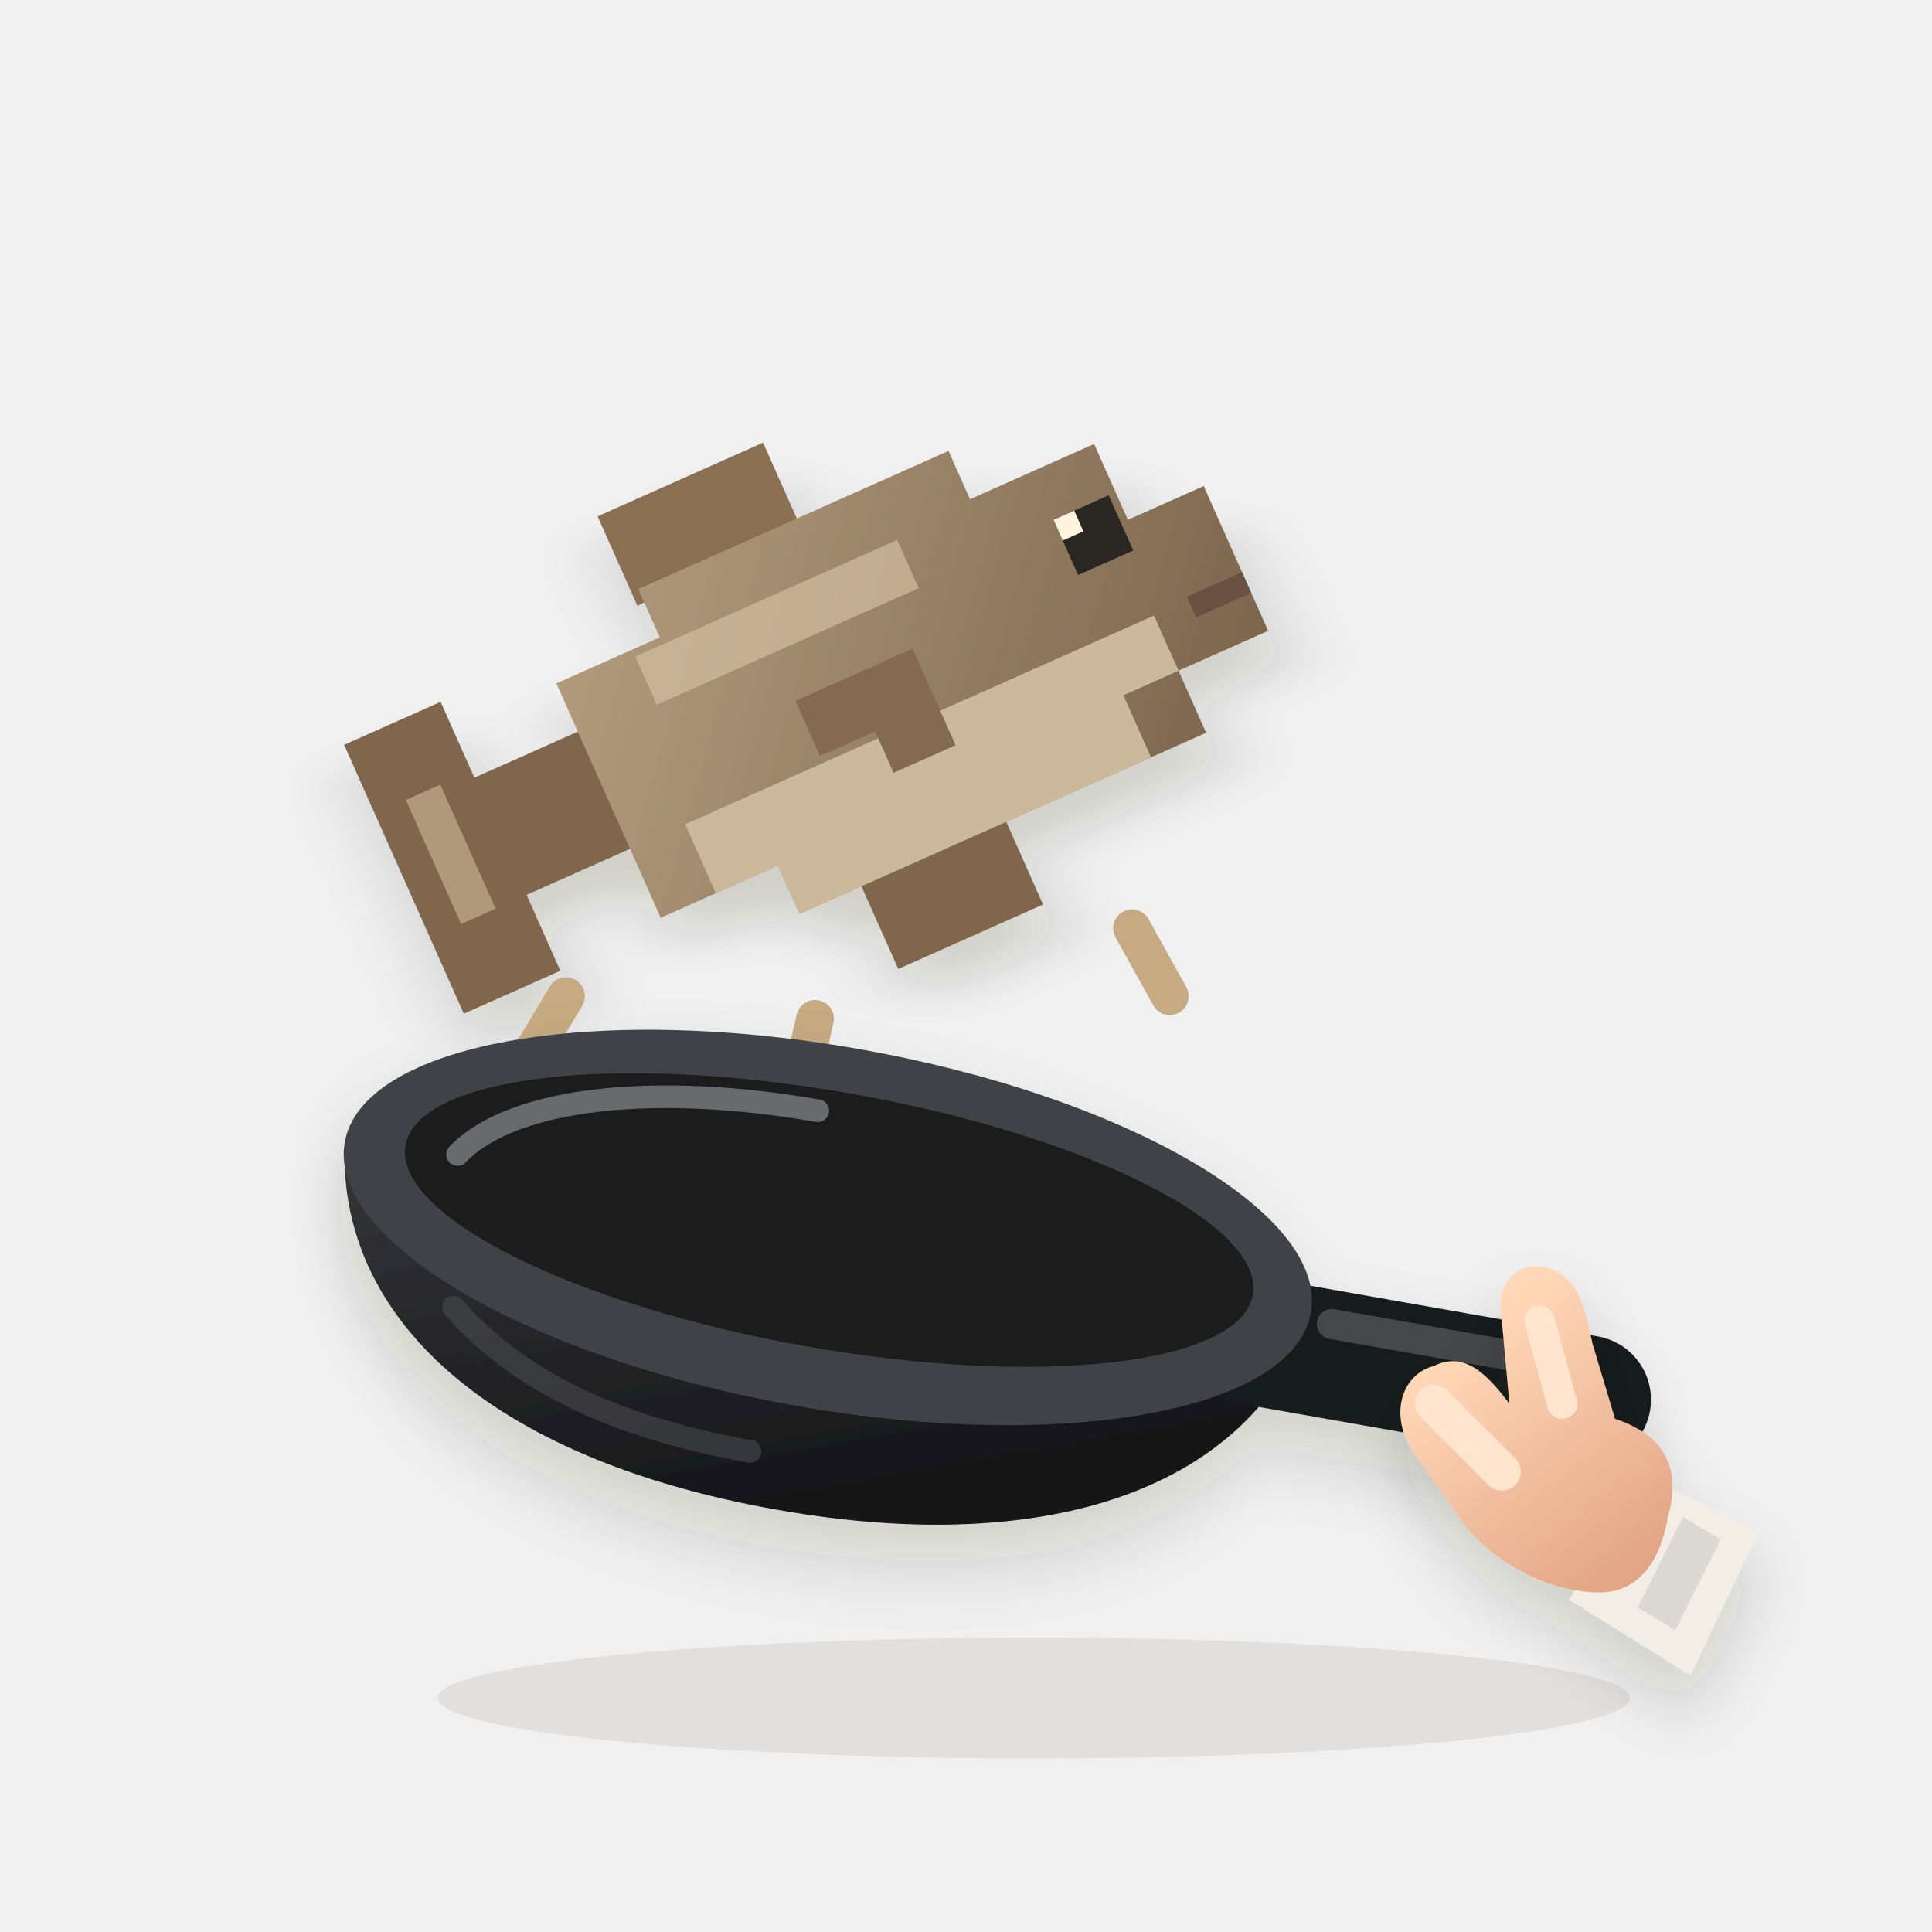
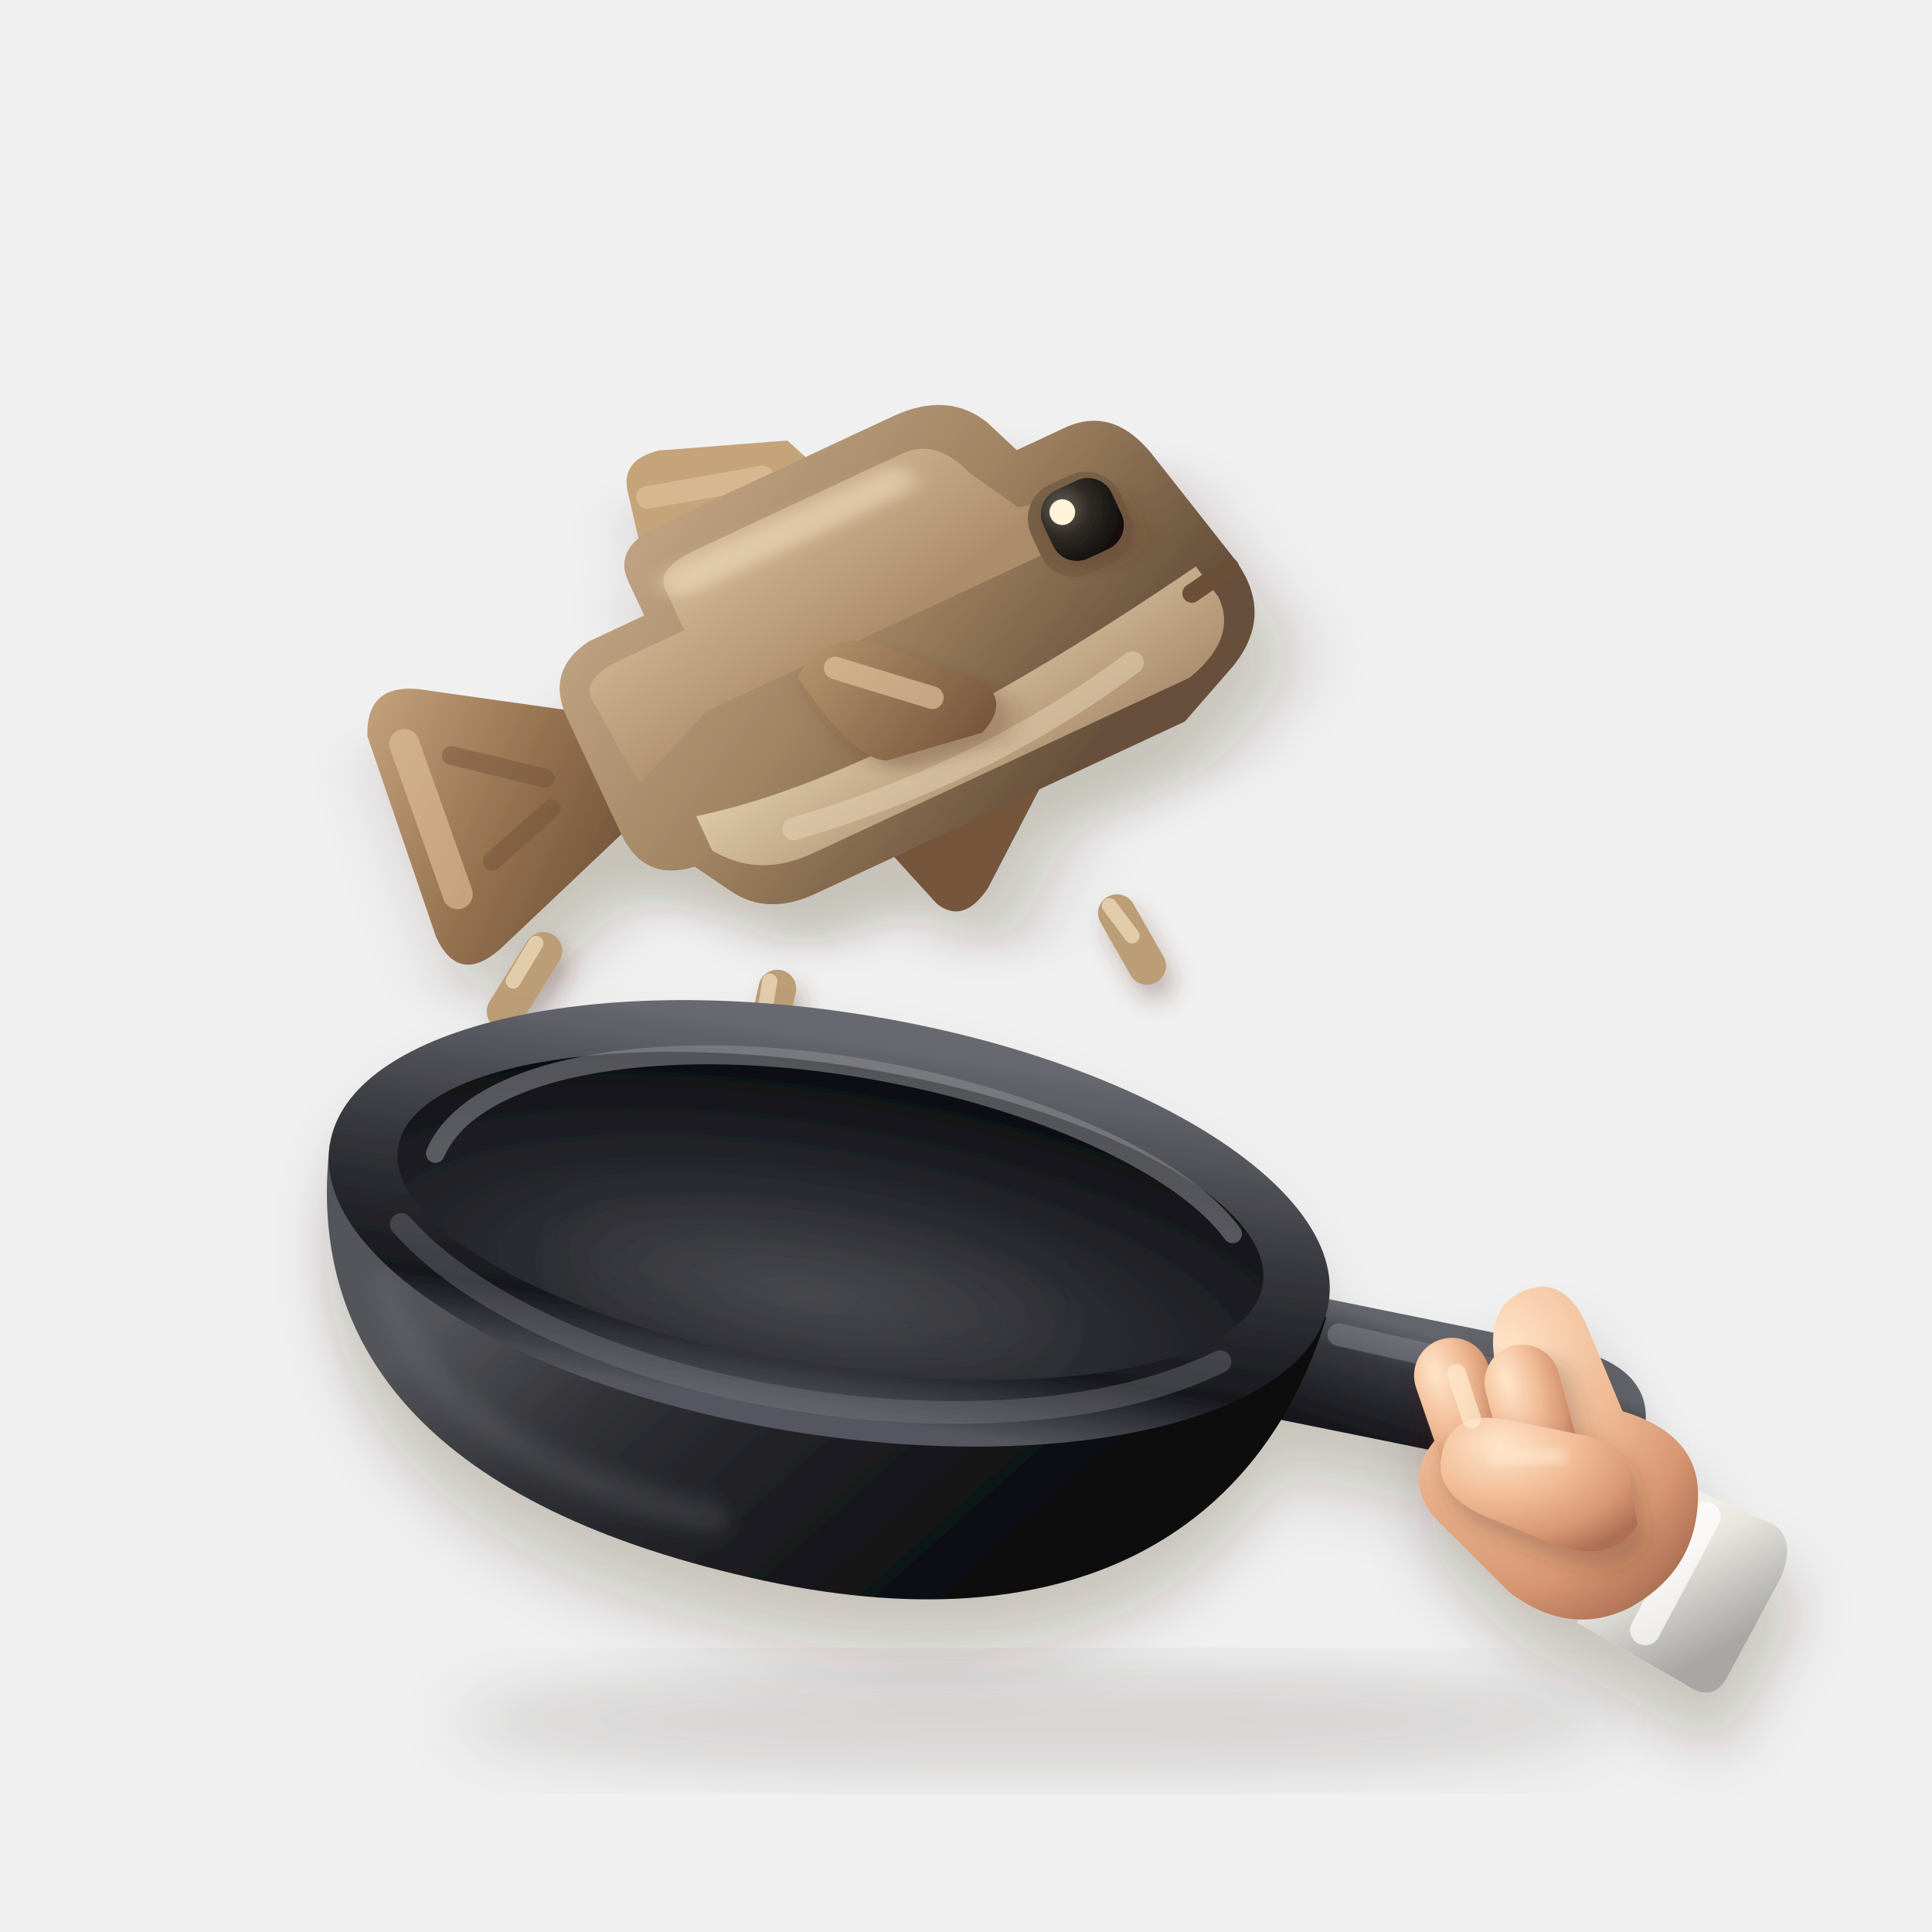
- <svg xmlns="http://www.w3.org/2000/svg" viewBox="0 0 256 256" fill="none">
+ <svg xmlns="http://www.w3.org/2000/svg" width="512" height="512" viewBox="0 0 256 256" fill="none">
  <defs>
-     <linearGradient id="fish" x1="76" y1="60" x2="155" y2="125" gradientUnits="userSpaceOnUse">
-       <stop stop-color="#B7A080" />
-       <stop offset="1" stop-color="#79634B" />
+     <linearGradient id="fishSide" x1="90" y1="65" x2="120" y2="121" gradientUnits="userSpaceOnUse">
+       <stop stop-color="#BEA181" />
+       <stop offset=".48" stop-color="#A18462" />
+       <stop offset="1" stop-color="#67503B" />
    </linearGradient>
-     <linearGradient id="pan" x1="95" y1="147" x2="115" y2="202" gradientUnits="userSpaceOnUse">
-       <stop stop-color="#36373A" />
-       <stop offset="1" stop-color="#141518" />
+     <linearGradient id="fishTop" x1="100" y1="57" x2="107" y2="89" gradientUnits="userSpaceOnUse">
+       <stop stop-color="#E1C9A6" />
+       <stop offset="1" stop-color="#AC8D69" />
    </linearGradient>
-     <linearGradient id="hand" x1="194" y1="178" x2="225" y2="217" gradientUnits="userSpaceOnUse">
-       <stop stop-color="#FFD7B7" />
-       <stop offset="1" stop-color="#D99575" />
+     <linearGradient id="belly" x1="115" y1="93" x2="119" y2="115" gradientUnits="userSpaceOnUse">
+       <stop stop-color="#DBC6A5" />
+       <stop offset="1" stop-color="#AD9070" />
    </linearGradient>
-     <filter id="shadow" x="-30%" y="-30%" width="160%" height="180%">
-       <feDropShadow dx="0" dy="5" stdDeviation="4" flood-color="#30261E" flood-opacity=".16" />
+     <linearGradient id="fin" x1="100" y1="80" x2="117" y2="110" gradientUnits="userSpaceOnUse">
+       <stop stop-color="#C5A47A" />
+       <stop offset="1" stop-color="#75543B" />
+     </linearGradient>
+     <linearGradient id="tail" x1="48" y1="70" x2="78" y2="105" gradientUnits="userSpaceOnUse">
+       <stop stop-color="#C2A17B" />
+       <stop offset=".5" stop-color="#95724F" />
+       <stop offset="1" stop-color="#674A34" />
+     </linearGradient>
+     <linearGradient id="panBody" x1="75" y1="164" x2="133" y2="211" gradientUnits="userSpaceOnUse">
+       <stop stop-color="#53545A" />
+       <stop offset=".32" stop-color="#303136" />
+       <stop offset=".76" stop-color="#17181C" />
+       <stop offset="1" stop-color="#0B0C10" />
+     </linearGradient>
+     <linearGradient id="rim" x1="108" y1="139" x2="108" y2="189" gradientUnits="userSpaceOnUse">
+       <stop stop-color="#686970" />
+       <stop offset=".45" stop-color="#34353B" />
+       <stop offset=".8" stop-color="#17181D" />
+       <stop offset="1" stop-color="#55565E" />
+     </linearGradient>
+     <radialGradient id="bowl" cx=".49" cy=".78" r=".8">
+       <stop stop-color="#414248" />
+       <stop offset=".55" stop-color="#23242A" />
+       <stop offset="1" stop-color="#090A0E" />
+     </radialGradient>
+     <linearGradient id="handle" x1="182" y1="165" x2="179" y2="184" gradientUnits="userSpaceOnUse">
+       <stop stop-color="#64656C" />
+       <stop offset=".3" stop-color="#35363C" />
+       <stop offset=".75" stop-color="#1A1B20" />
+       <stop offset="1" stop-color="#0E0F13" />
+     </linearGradient>
+     <radialGradient id="skin" cx=".3" cy=".2" r=".9">
+       <stop stop-color="#FFE5CA" />
+       <stop offset=".42" stop-color="#F2BE98" />
+       <stop offset=".78" stop-color="#D79773" />
+       <stop offset="1" stop-color="#AE7054" />
+     </radialGradient>
+     <linearGradient id="cuff" x1="216" y1="194" x2="229" y2="218" gradientUnits="userSpaceOnUse">
+       <stop stop-color="#FFFFF7" />
+       <stop offset=".5" stop-color="#E9E6DF" />
+       <stop offset="1" stop-color="#A8A7A5" />
+     </linearGradient>
+     <radialGradient id="eye" cx=".32" cy=".25" r=".8">
+       <stop stop-color="#66605A" />
+       <stop offset=".45" stop-color="#302B26" />
+       <stop offset="1" stop-color="#120F0D" />
+     </radialGradient>
+     <filter id="lift" x="-40%" y="-50%" width="190%" height="220%">
+       <feDropShadow dx="1" dy="7" stdDeviation="4" flood-color="#392819" flood-opacity=".22" />
+     </filter>
+     <filter id="detail" x="-50%" y="-50%" width="200%" height="220%">
+       <feDropShadow dx="1" dy="2" stdDeviation="1.5" flood-color="#4D321F" flood-opacity=".3" />
+     </filter>
+     <filter id="blur">
+       <feGaussianBlur stdDeviation="4" />
+     </filter>
+     <filter id="soft">
+       <feGaussianBlur stdDeviation="1.2" />
    </filter>
  </defs>
-   <ellipse cx="137" cy="225" rx="79" ry="8" fill="#30261E" opacity=".08" />
-   <g transform="rotate(-24 119 89)" filter="url(#shadow)">
-     <path d="M78 79H62V68H48V107H62V96H78Z" fill="#80664D" />
-     <path d="M91 67V54H115V65Z" fill="#8A7053" />
-     <path d="M103 111V125H124V111Z" fill="#80664D" />
-     <path d="M77  seventy" fill="none" />
-     <path d="M77 72H92V65H137V72H155V83H166V104H153V113H94V106H77Z" fill="url(#fish)" />
-     <path d="M92 96H153V104H145V113H94V106H85V96Z" fill="#CCB99B" />
-     <path d="M88 73H126V80H88Z" fill="#D1BDA0" opacity=".7" />
-     <path d="M105 87H122V101H113V95H105Z" fill="#846B50" />
-     <path d="M146 79H154V87H146Z" fill="#292722" />
-     <path d="M146 79H149V82H146Z" fill="#FFF5DE" />
-     <path d="M158 97H166" stroke="#68513F" stroke-width="3" />
-     <path d="M55 78V96" stroke="#B09978" stroke-width="5" />
+   <ellipse cx="137" cy="228" rx="77" ry="8" fill="#302823" opacity=".13" filter="url(#blur)" />
+   <g transform="rotate(-25 112 89)" filter="url(#lift)">
+     <path d="M93 69L96 55Q97 51 102 52L118 58L123 70Z" fill="url(#fin)" />
+     <path d="M98 57L113 61" stroke="#E0C29B" stroke-width="3" stroke-linecap="round" opacity=".65" />
+     <path d="M81 81L61 68Q54 63 51 70L48 98              Q48 105 55 103L79 95Z" fill="url(#tail)" />
+     <path d="M55 73L53 94" stroke="#E2C39B" stroke-width="4" stroke-linecap="round" opacity=".6" />
+     <path d="M60 77L70 85M59 92L69 89" stroke="#715038" stroke-width="2.5" stroke-linecap="round" opacity=".45" />
+     <path d="M105 106L110 122Q112 126 117 123L130 113L129 103Z" fill="url(#fin)" />
+     <path d="M76 79Q76 72 83 71H91V66Q91 61 98 61H132              Q140 61 143 67L145 72H152Q159 72 161 80              L165 97Q167 106 159 110L150 114H96              Q89 114 86 109L83 104Q76 103 76 96Z" fill="url(#fishSide)" />
+     <path d="M80 78Q80 75 86 75H95V69Q95 66 101 66H131              Q136 66 138 72L142 79L153 81L151 86H93L81 91Z" fill="url(#fishTop)" />
+     <path d="M97 69H129" stroke="#F1DDC0" stroke-width="4" stroke-linecap="round" opacity=".55" filter="url(#soft)" />
+     <path d="M86 98Q111 104 160 96L161 101              Q161 107 153 109H98Q90 109 86 103Z" fill="url(#belly)" />
+     <path d="M97 105Q123 109 147 104" stroke="#ECD8BA" stroke-width="3" stroke-linecap="round" opacity=".45" />
+     <path d="M106 87Q111 83 117 87L128 98              Q130 102 125 104L112 102Q108 100 106 87Z" fill="url(#fin)" filter="url(#detail)" />
+     <path d="M111 88L121 97" stroke="#DDC09A" stroke-width="3" stroke-linecap="round" opacity=".7" />
+     <rect x="142" y="78" width="13" height="13" rx="5" fill="#796047" />
+     <rect x="144" y="79" width="10" height="10" rx="3.5" fill="url(#eye)" filter="url(#detail)" />
+     <circle cx="147" cy="82" r="1.7" fill="#FFF3DA" />
+     <path d="M158 99L164 98" stroke="#6C4F39" stroke-width="2.5" stroke-linecap="round" />
  </g>
-   <path d="M75 132L69 142M108 135L105 148M150 123L155 132" stroke="#C6AB82" stroke-width="5" stroke-linecap="round" />
-   <g transform="rotate(10 128 174)" filter="url(#shadow)">
-     <path d="M43 166C46 189 69 204 108 204C145 204 169 190 173 167Z" fill="url(#pan)" />
-     <path d="M165 171H211" stroke="#191A1D" stroke-width="17" stroke-linecap="round" />
-     <path d="M176 167H207" stroke="#45464A" stroke-width="4" stroke-linecap="round" />
-     <ellipse cx="108" cy="166" rx="65" ry="24" fill="#414246" />
-     <ellipse cx="108" cy="165" rx="57" ry="17" fill="#1B1C1F" />
-     <path d="M58 165C64 156 83 151 104 151" stroke="#696A6D" stroke-width="3" stroke-linecap="round" />
-     <path d="M61 185C72 194 87 197 103 197" stroke="#48494C" stroke-width="3" stroke-linecap="round" opacity=".6" />
+   <g stroke-linecap="round" filter="url(#detail)">
+     <path d="M72 126L67 134M103 131L101 140M148 121L152 128" stroke="#BB9D76" stroke-width="5" />
+     <path d="M71 125L68 130M102 130L101 136M147 120L150 124" stroke="#E3CCAA" stroke-width="2" />
  </g>
-   <g filter="url(#shadow)">
-     <path d="M217 195L233 203L224 222L208 212Z" fill="#F3EEE5" />
-     <path d="M223 201L228 204L222 216L217 213Z" fill="#DCD8D2" />
-     <path d="M212 211C205 211 198 207 194 202L187 192              C184 187 186 182 190 181C194 179 197 182 200 186              L199 175C198 170 201 167 205 168              C209 169 210 173 211 178L214 188              C220 190 223 194 221 201C220 207 217 211 212 211Z" fill="url(#hand)" />
-     <path d="M190 186L199 195" stroke="#FFE5CE" stroke-width="5" stroke-linecap="round" />
-     <path d="M204 175L207 186" stroke="#FFE5CE" stroke-width="4" stroke-linecap="round" />
+   <g transform="rotate(9 121 175)" filter="url(#lift)">
+     <path d="M162 163L208 165Q219 166 219 174              Q219 181 210 182L163 180Z" fill="url(#handle)" />
+     <path d="M177 168L208 170" stroke="#81828A" stroke-width="3" stroke-linecap="round" opacity=".55" />
+     <path d="M41 164C42 190 60 209 105 212              C149 215 171 195 175 166Z" fill="url(#panBody)" />
+     <path d="M51 181C57 196 77 204 99 205" stroke="#74757D" stroke-width="4" stroke-linecap="round" opacity=".24" filter="url(#soft)" />
+     <ellipse cx="108" cy="164" rx="67" ry="28" fill="url(#rim)" />
+     <ellipse cx="108" cy="163" rx="58" ry="20" fill="url(#bowl)" />
+     <path d="M55 163C58 151 81 143 108 143C132 143 153 149 161 157" stroke="#8D8E94" stroke-width="2.5" stroke-linecap="round" opacity=".55" />
+     <path d="M52 173C75 192 135 193 162 174" stroke="#777880" stroke-width="3" stroke-linecap="round" opacity=".4" />
+     <ellipse cx="107" cy="172" rx="33" ry="5" fill="#85868B" opacity=".11" filter="url(#blur)" />
+   </g>
+   <g filter="url(#lift)">
+     <path d="M217 194L235 202Q238 204 236 209L229 222              Q227 226 223 223L209 215Z" fill="url(#cuff)" />
+     <path d="M226 201L218 216" stroke="#FFFFFF" stroke-width="4" stroke-linecap="round" opacity=".7" />
+     <path d="M198 180Q197 173 202 171Q207 169 210 175              L215 187Q225 190 225 198Q225 208 216 213              Q208 217 200 211L190 201Q186 196 190 191Z" fill="url(#skin)" />
+     <rect x="189" y="177" width="10" height="20" rx="5" transform="rotate(-19 194 187)" fill="url(#skin)" filter="url(#detail)" />
+     <rect x="198" y="178" width="10" height="21" rx="5" transform="rotate(-15 203 188)" fill="url(#skin)" filter="url(#detail)" />
+     <path d="M216 196Q215 191 209 190L199 188              Q192 187 191 193Q190 198 197 201L207 205              Q214 207 217 202Z" fill="url(#skin)" filter="url(#detail)" />
+     <path d="M198 192L207 194" stroke="#FFEBD4" stroke-width="4" stroke-linecap="round" opacity=".75" filter="url(#soft)" />
+     <path d="M193 182L195 188" stroke="#FFE9D0" stroke-width="2.5" stroke-linecap="round" opacity=".7" />
  </g>
</svg>
